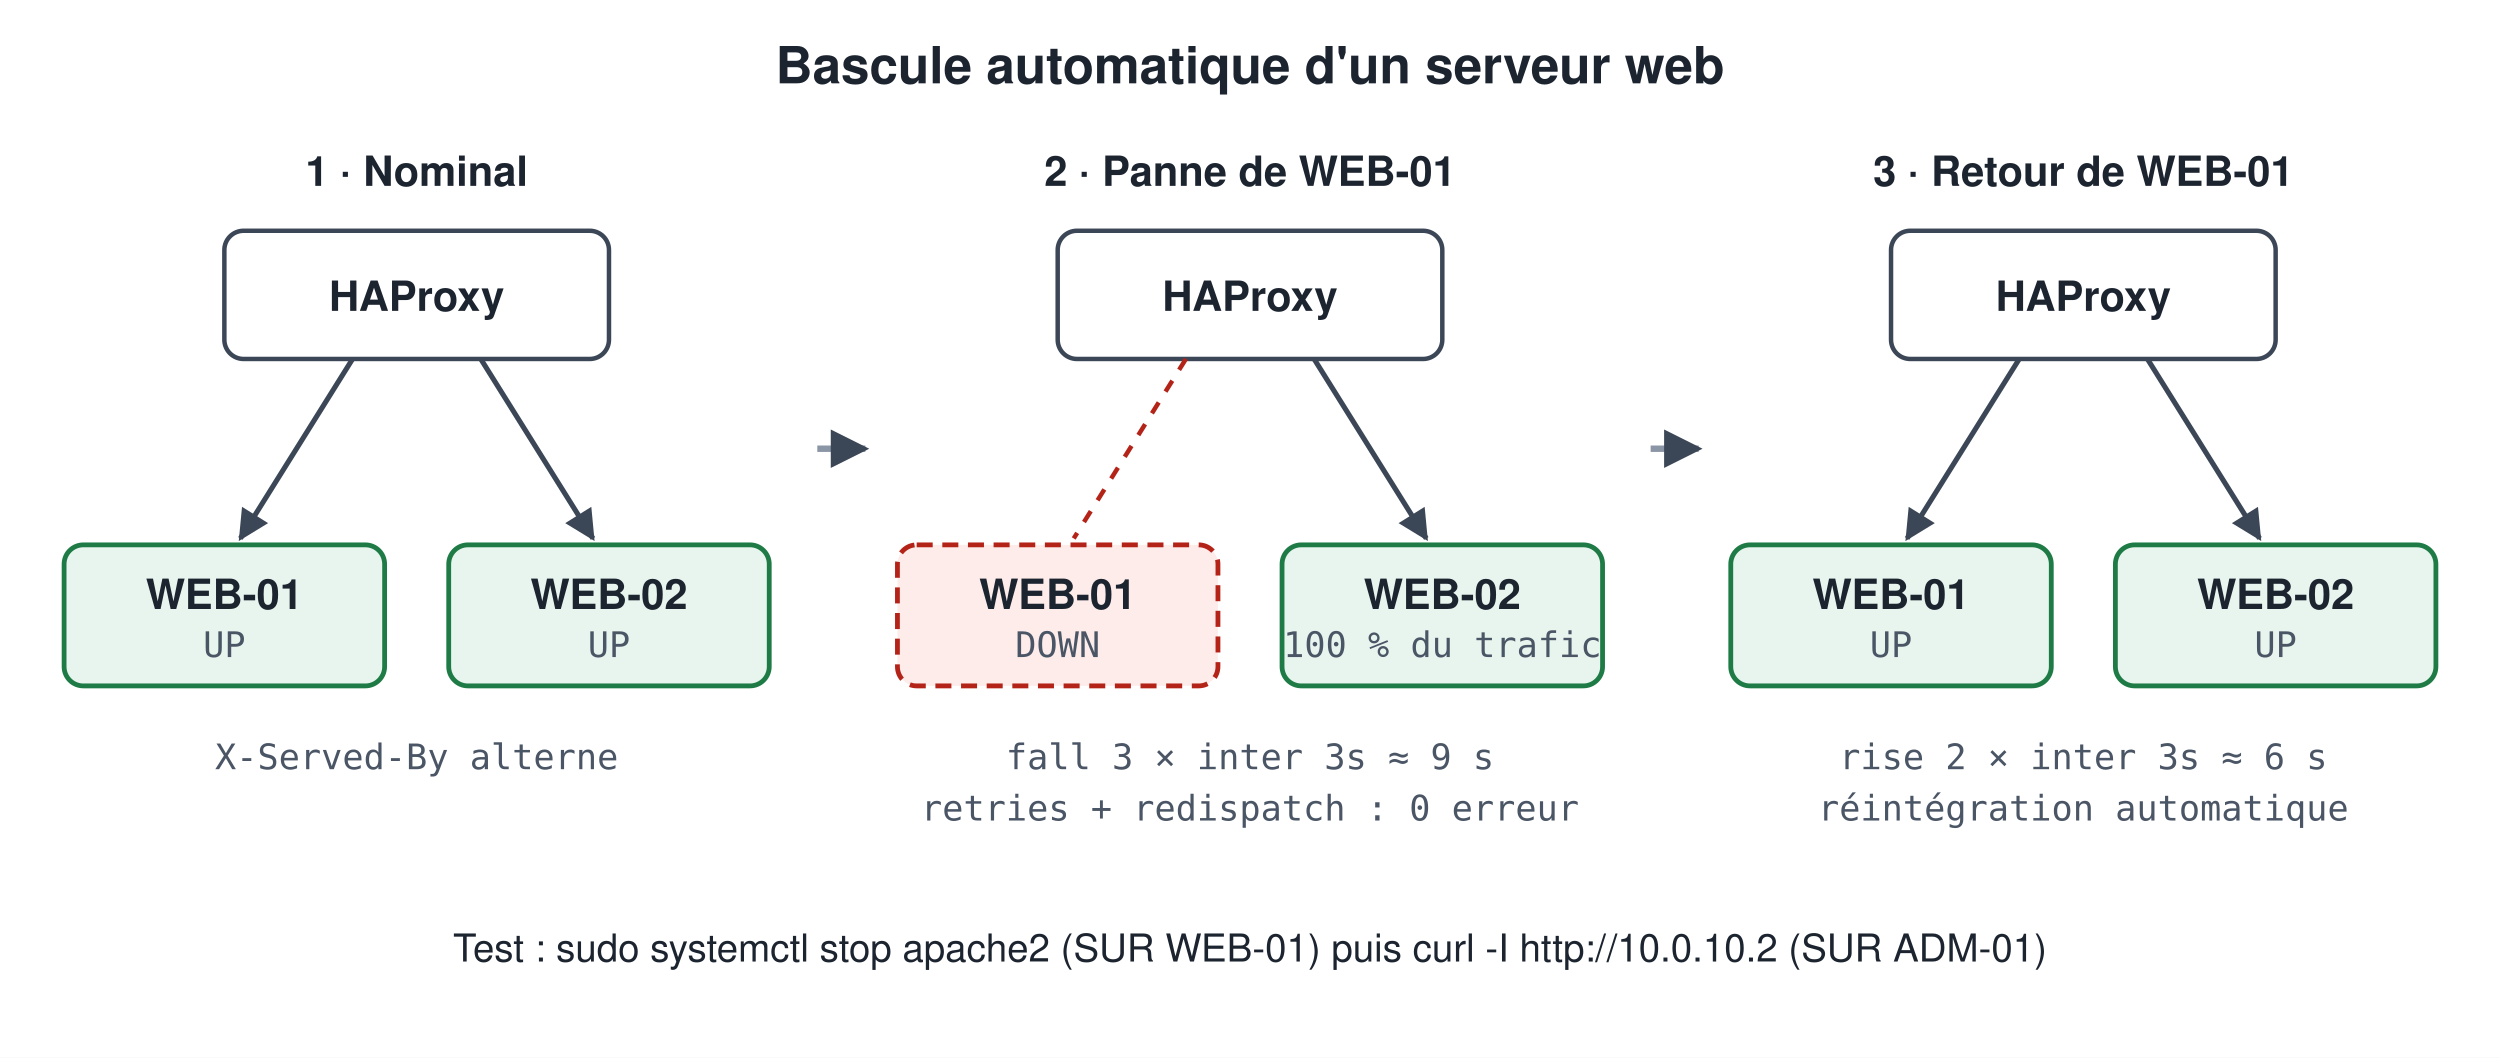
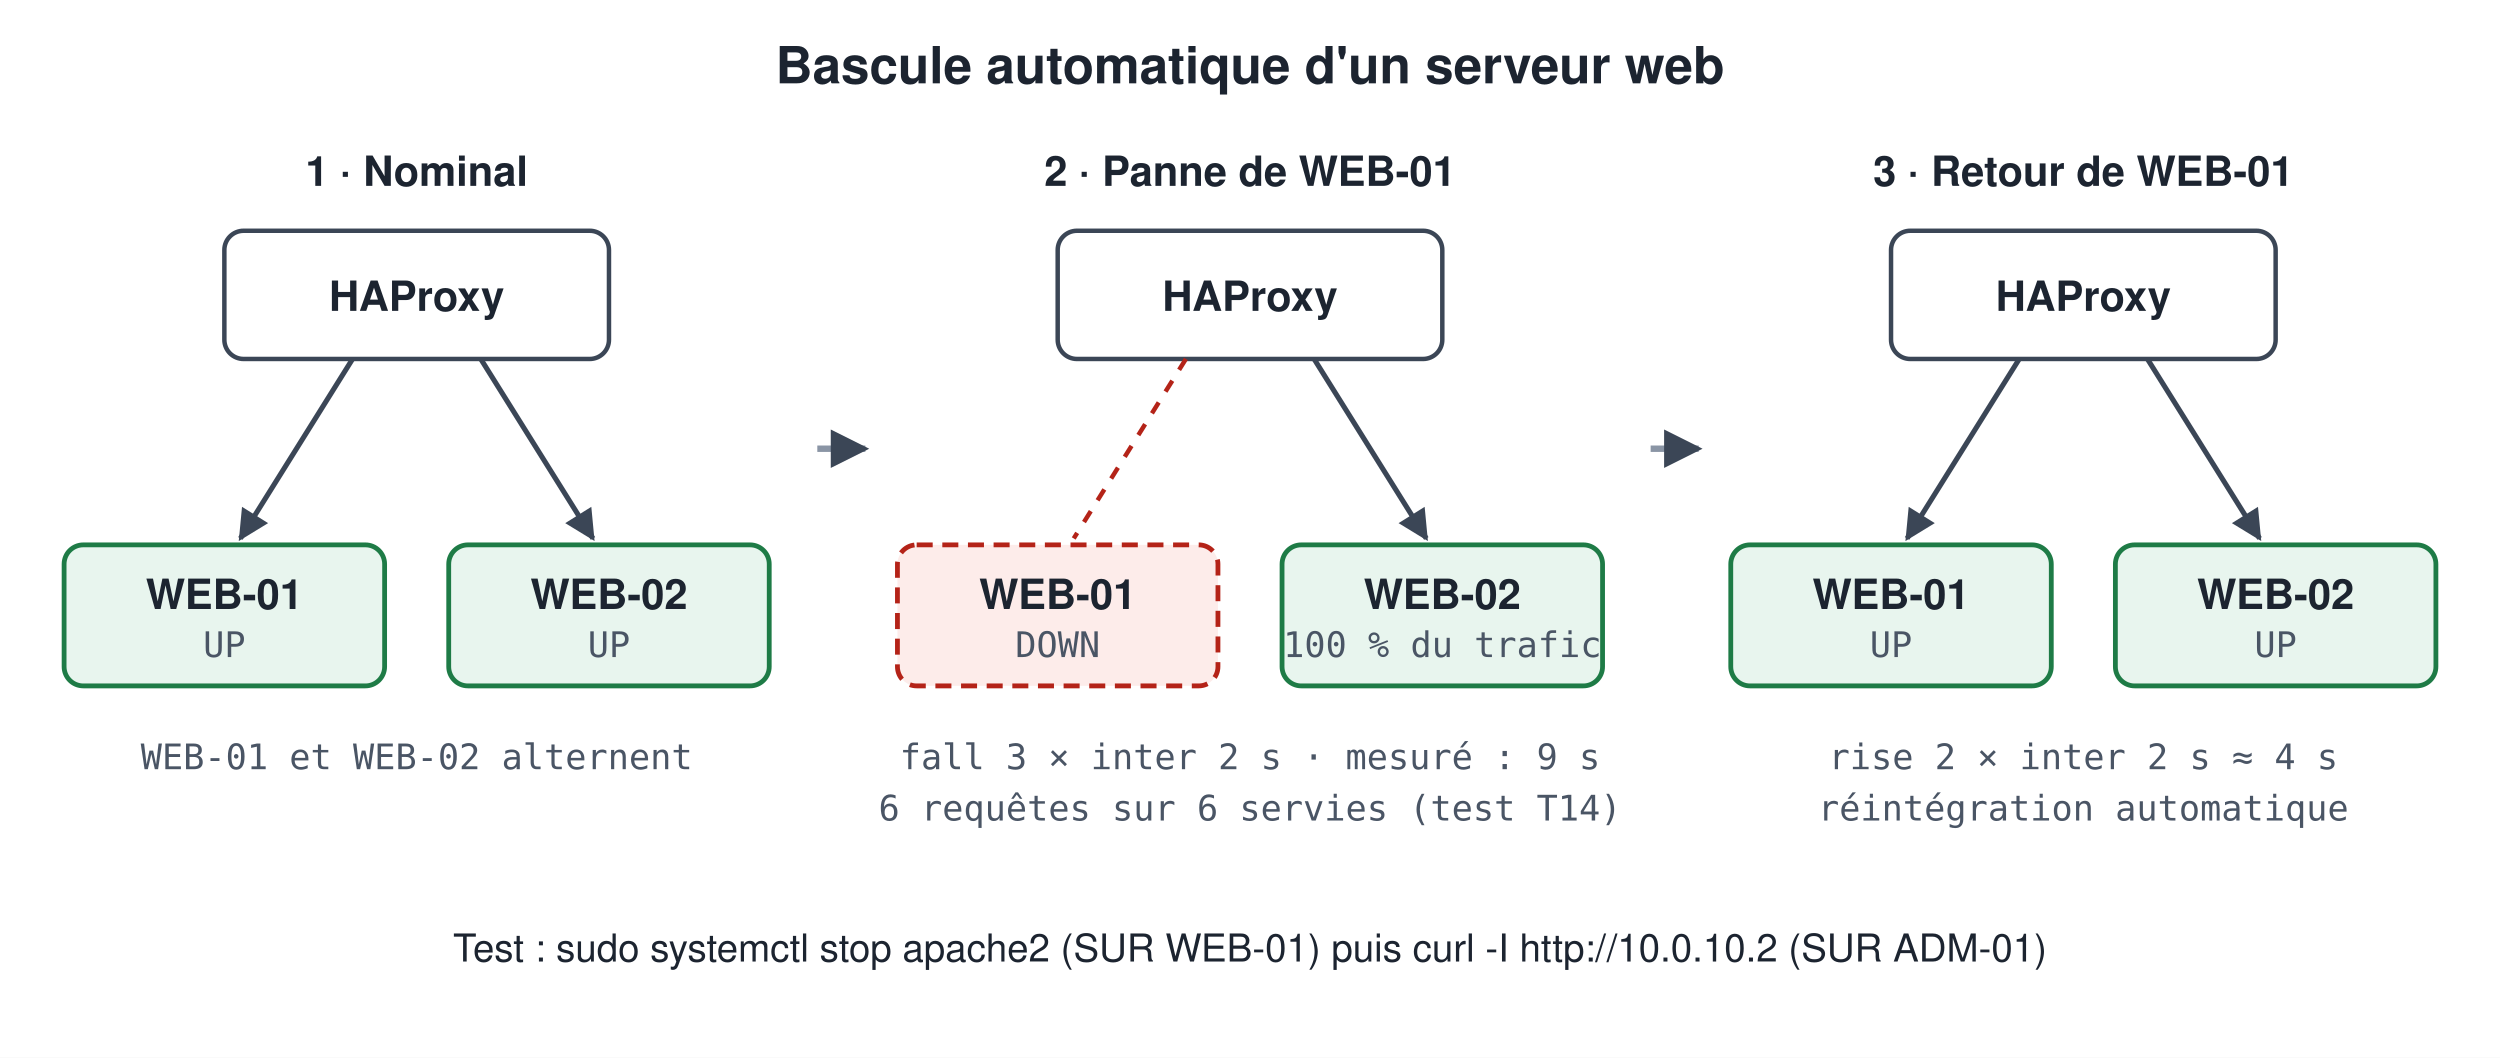
<svg xmlns="http://www.w3.org/2000/svg" viewBox="0 0 780 330" width="780" height="330" role="img" aria-labelledby="t d" font-family="Segoe UI, Helvetica, Arial, sans-serif">
  <defs>
    <marker id="a" viewBox="0 0 10 10" refX="9" refY="5" markerWidth="6" markerHeight="6" orient="auto">
      <path d="M0,0 L10,5 L0,10 z" fill="#3b4656" />
    </marker>
  </defs>
  <style>
    .n{font-size:13px;font-weight:600;fill:#1c2430}
    .s{font-size:11px;fill:#4a5565;font-family:Consolas, Menlo, monospace}
    .h{font-size:13px;font-weight:700;fill:#1c2430}
    .up{fill:#e8f5ee;stroke:#1e7b46;stroke-width:1.5}
    .down{fill:#fdecea;stroke:#b42318;stroke-width:1.5;stroke-dasharray:5 3}
    .hp{fill:#fff;stroke:#3b4656;stroke-width:1.4}
    .l{stroke:#3b4656;stroke-width:1.6}
  </style>
  <rect width="780" height="330" fill="#ffffff" />
  <text x="390" y="26" text-anchor="middle" font-size="16" font-weight="700" fill="#1c2430">Bascule automatique d'un serveur web</text>
  <text class="h" x="130" y="58" text-anchor="middle">1 · Nominal</text>
  <rect class="hp" x="70" y="72" width="120" height="40" rx="6" />
  <text class="n" x="130" y="97" text-anchor="middle">HAProxy</text>
  <line class="l" x1="110" y1="112" x2="75" y2="168" marker-end="url(#a)" />
  <line class="l" x1="150" y1="112" x2="185" y2="168" marker-end="url(#a)" />
  <rect class="up" x="20" y="170" width="100" height="44" rx="6" />
  <text class="n" x="70" y="190" text-anchor="middle">WEB-01</text>
  <text class="s" x="70" y="205" text-anchor="middle">UP</text>
  <rect class="up" x="140" y="170" width="100" height="44" rx="6" />
  <text class="n" x="190" y="190" text-anchor="middle">WEB-02</text>
  <text class="s" x="190" y="205" text-anchor="middle">UP</text>
-   <text class="s" x="130" y="240" text-anchor="middle">X-Served-By alterne</text>
+   <text class="s" x="130" y="240" text-anchor="middle">WEB-01 et WEB-02 alternent</text>
  <text class="h" x="390" y="58" text-anchor="middle">2 · Panne de WEB-01</text>
  <rect class="hp" x="330" y="72" width="120" height="40" rx="6" />
  <text class="n" x="390" y="97" text-anchor="middle">HAProxy</text>
  <line x1="370" y1="112" x2="335" y2="168" stroke="#b42318" stroke-width="1.4" stroke-dasharray="4 4" />
  <line class="l" x1="410" y1="112" x2="445" y2="168" marker-end="url(#a)" />
  <rect class="down" x="280" y="170" width="100" height="44" rx="6" />
  <text class="n" x="330" y="190" text-anchor="middle">WEB-01</text>
  <text class="s" x="330" y="205" text-anchor="middle" fill="#b42318">DOWN</text>
  <rect class="up" x="400" y="170" width="100" height="44" rx="6" />
  <text class="n" x="450" y="190" text-anchor="middle">WEB-02</text>
  <text class="s" x="450" y="205" text-anchor="middle">100 % du trafic</text>
-   <text class="s" x="390" y="240" text-anchor="middle">fall 3 × inter 3s ≈ 9 s</text>
-   <text class="s" x="390" y="256" text-anchor="middle">retries + redispatch : 0 erreur</text>
+   <text class="s" x="390" y="240" text-anchor="middle">fall 3 × inter 2 s · mesuré : 9 s</text>
+   <text class="s" x="390" y="256" text-anchor="middle">6 requêtes sur 6 servies (test T14)</text>
  <text class="h" x="650" y="58" text-anchor="middle">3 · Retour de WEB-01</text>
  <rect class="hp" x="590" y="72" width="120" height="40" rx="6" />
  <text class="n" x="650" y="97" text-anchor="middle">HAProxy</text>
  <line class="l" x1="630" y1="112" x2="595" y2="168" marker-end="url(#a)" />
  <line class="l" x1="670" y1="112" x2="705" y2="168" marker-end="url(#a)" />
  <rect class="up" x="540" y="170" width="100" height="44" rx="6" />
  <text class="n" x="590" y="190" text-anchor="middle">WEB-01</text>
  <text class="s" x="590" y="205" text-anchor="middle">UP</text>
  <rect class="up" x="660" y="170" width="100" height="44" rx="6" />
  <text class="n" x="710" y="190" text-anchor="middle">WEB-02</text>
  <text class="s" x="710" y="205" text-anchor="middle">UP</text>
-   <text class="s" x="650" y="240" text-anchor="middle">rise 2 × inter 3s ≈ 6 s</text>
+   <text class="s" x="650" y="240" text-anchor="middle">rise 2 × inter 2 s ≈ 4 s</text>
  <text class="s" x="650" y="256" text-anchor="middle">réintégration automatique</text>
  <line x1="255" y1="140" x2="270" y2="140" stroke="#8a95a5" stroke-width="2" marker-end="url(#a)" />
  <line x1="515" y1="140" x2="530" y2="140" stroke="#8a95a5" stroke-width="2" marker-end="url(#a)" />
  <text x="390" y="300" text-anchor="middle" font-size="12" fill="#1c2430">Test : sudo systemctl stop apache2 (SUR WEB-01) puis curl -I http://10.0.10.2 (SUR ADM-01)</text>
</svg>
